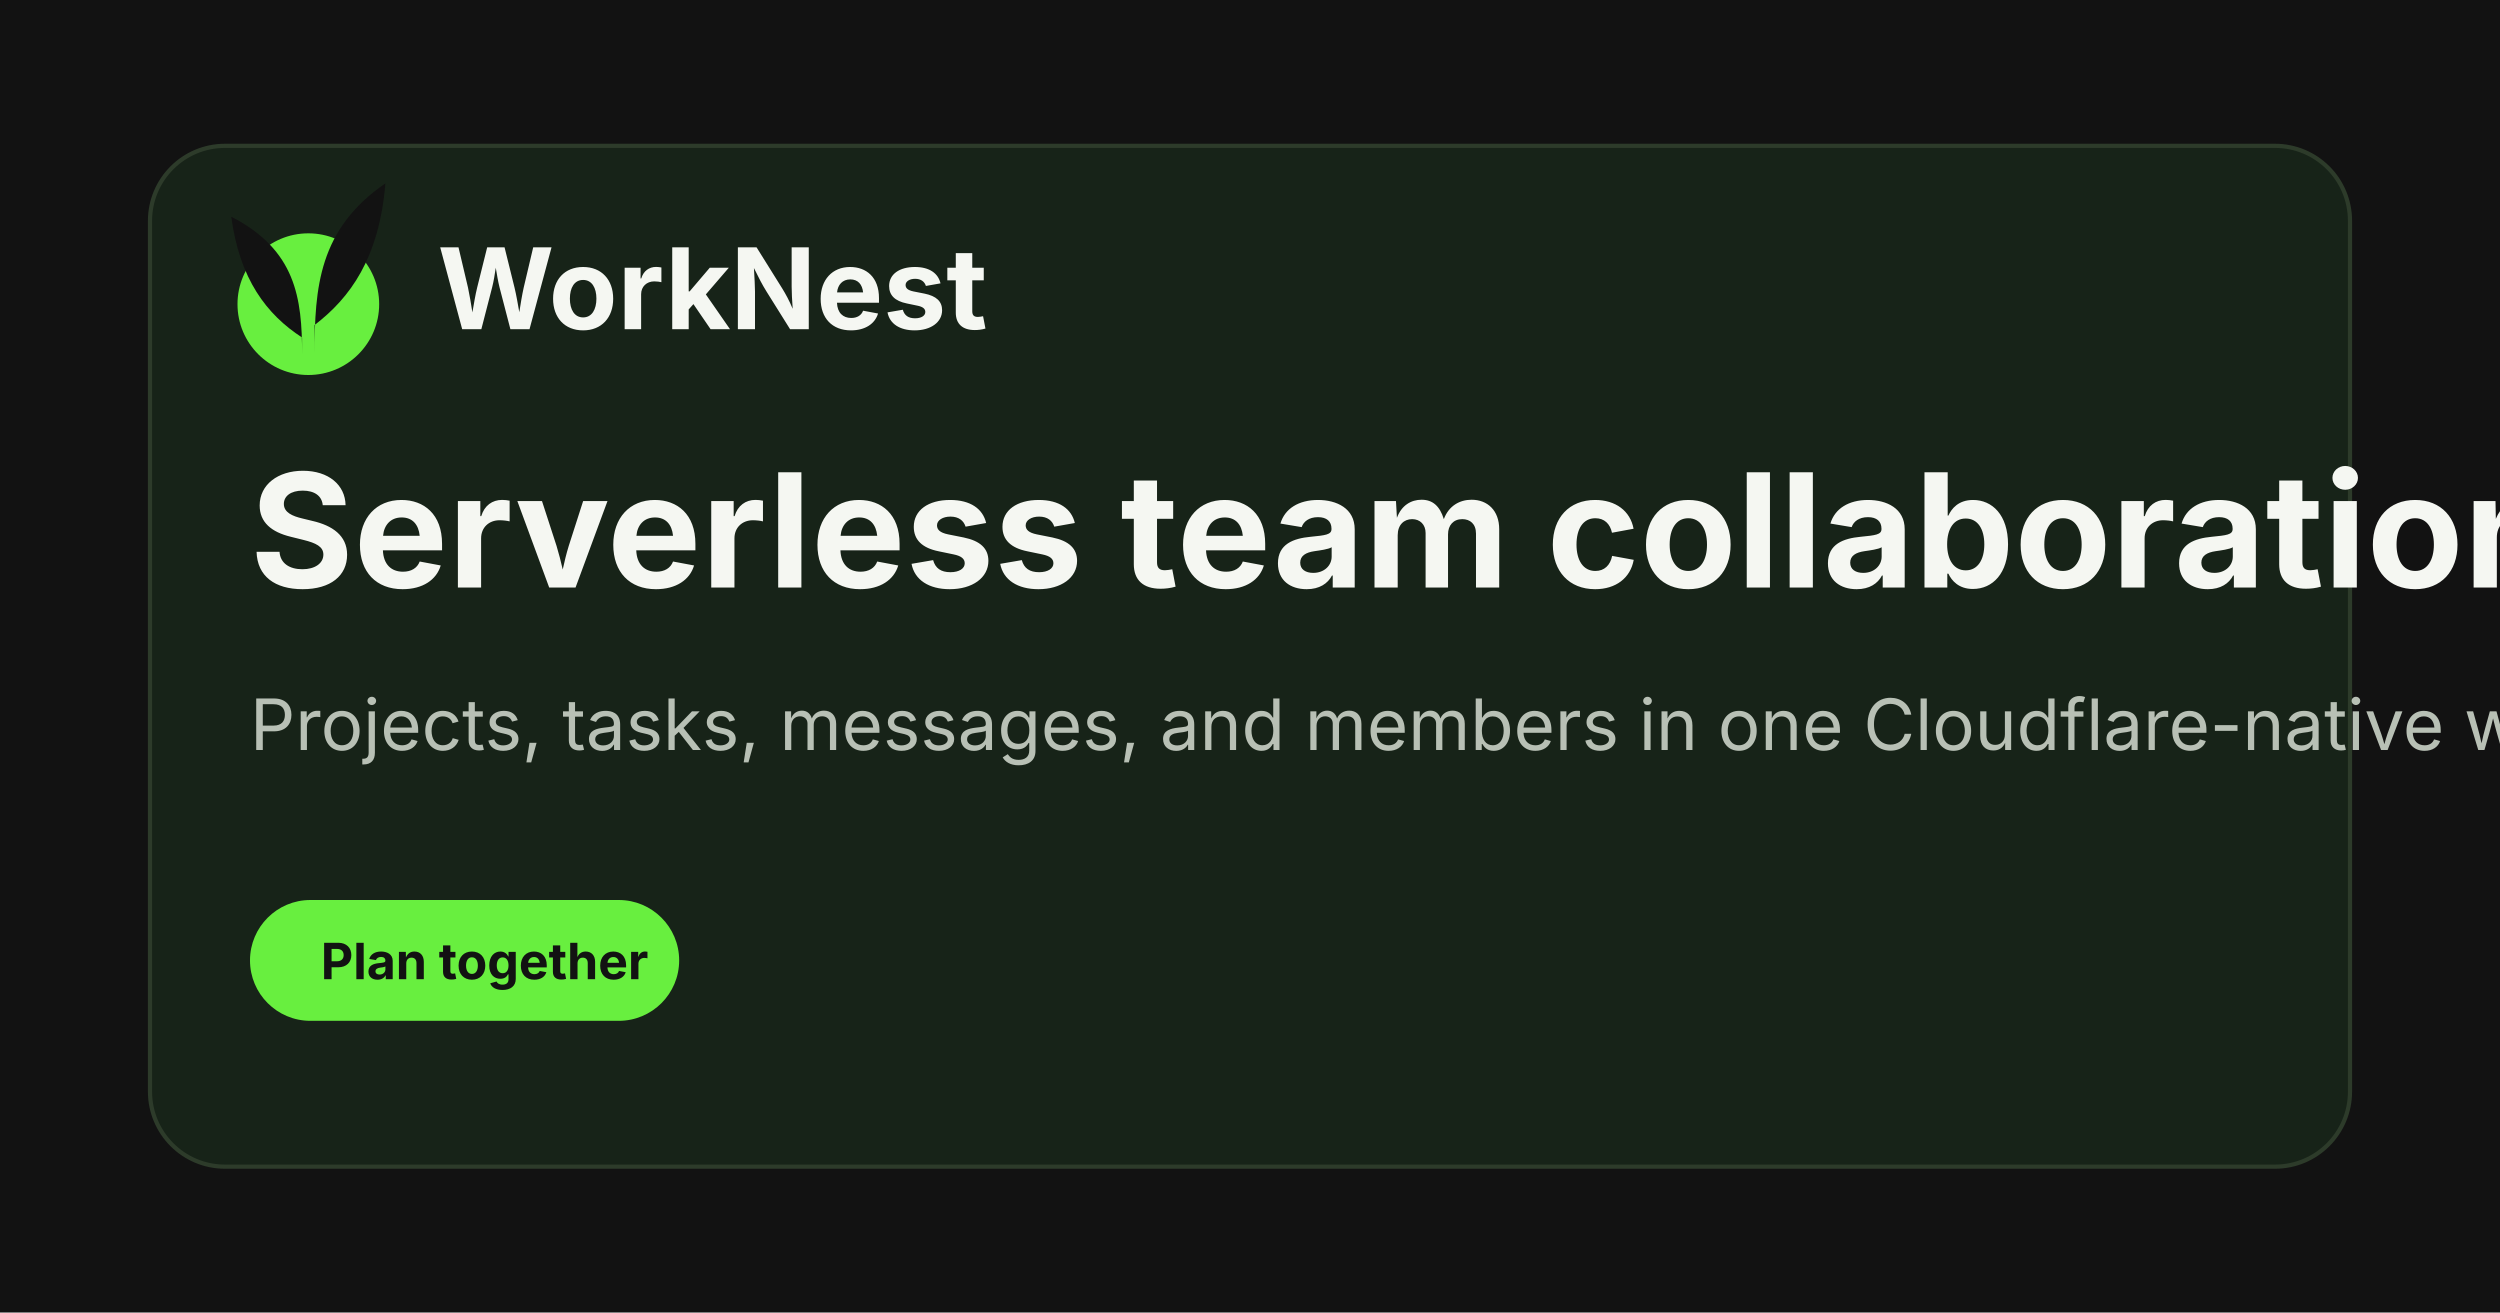
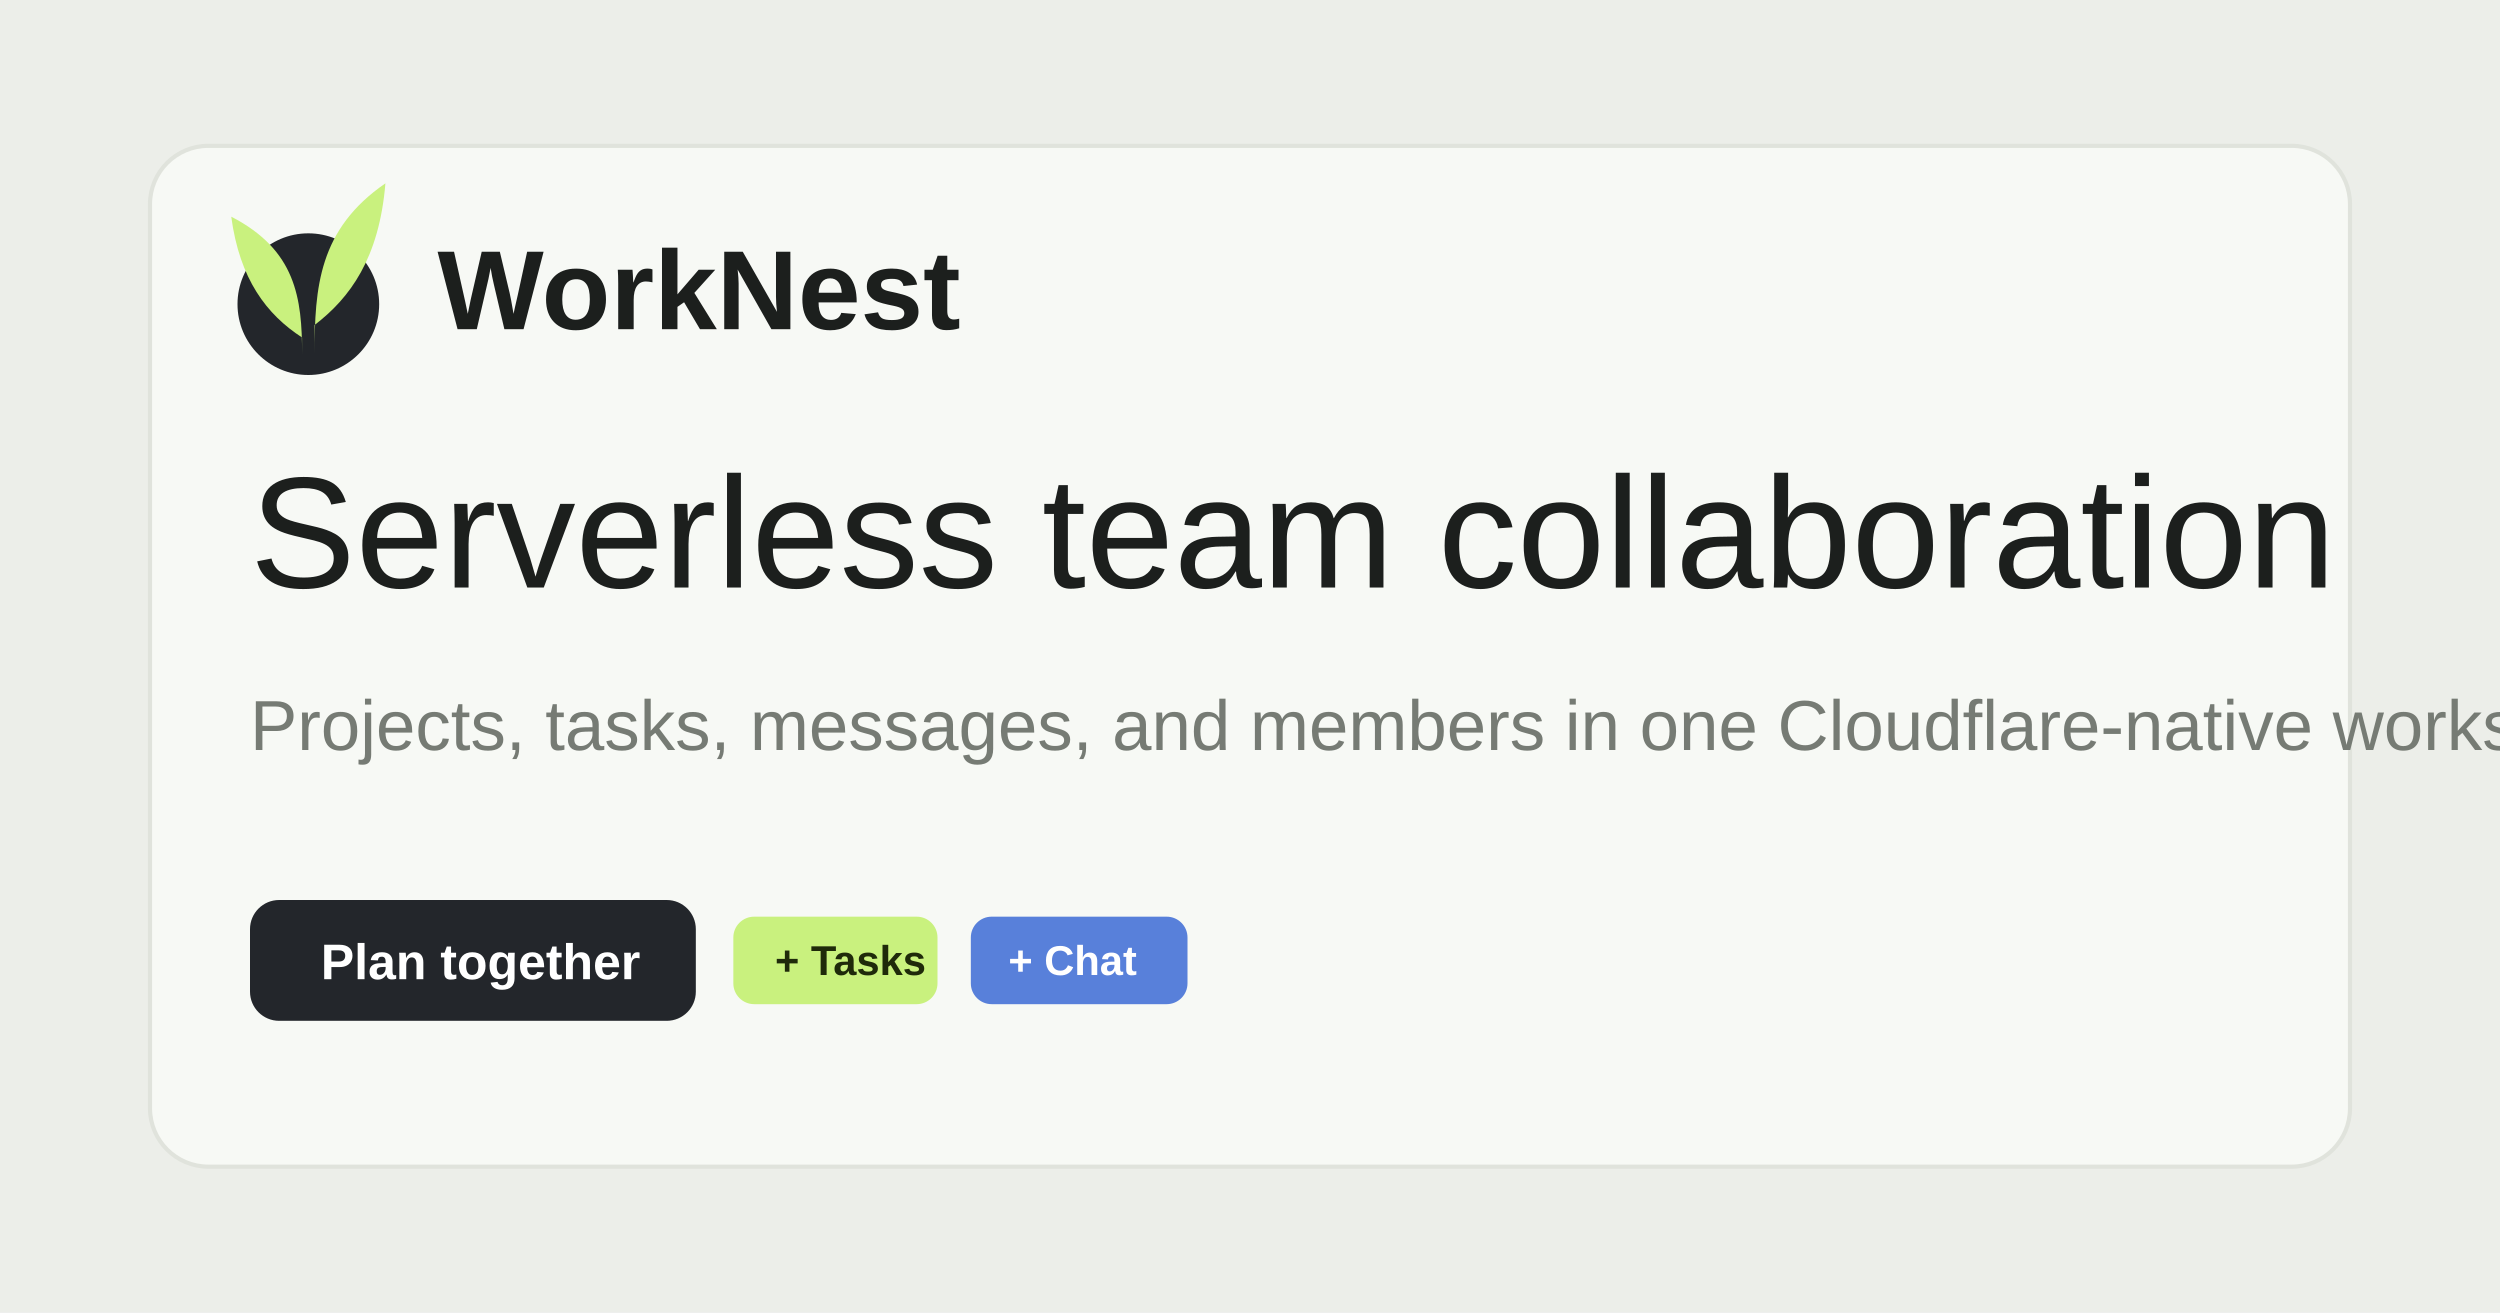
<svg xmlns="http://www.w3.org/2000/svg" viewBox="0 0 1200 630" role="img" aria-label="WorkNest collaboration workspace">
-   <rect width="1200" height="630" fill="#121212" />
-   <rect x="72" y="70" width="1056" height="490" rx="36" fill="#172318" stroke="#2D3B2A" stroke-width="2" />
-   <circle cx="148" cy="146" r="34" fill="#68EF3F" />
-   <path d="M151 170c0-32 2-60 34-82-3 36-17 55-34 68v14Z" fill="#121212" />
-   <path d="M145 170c0-27-3-50-34-66 4 30 17 47 34 58v8Z" fill="#121212" />
-   <text x="210" y="158" fill="#F5F7F2" font-family="Inter, Arial, sans-serif" font-size="54" font-weight="700">WorkNest</text>
-   <text x="120" y="282" fill="#F5F7F2" font-family="Inter, Arial, sans-serif" font-size="76" font-weight="700">Serverless team collaboration</text>
-   <text x="120" y="360" fill="#B8C0B5" font-family="Inter, Arial, sans-serif" font-size="34">Projects, tasks, messages, and members in one Cloudflare-native workspace.</text>
-   <rect x="120" y="432" width="206" height="58" rx="29" fill="#68EF3F" />
-   <text x="154" y="470" fill="#121212" font-family="Inter, Arial, sans-serif" font-size="24" font-weight="700">Plan together</text>
+   <rect width="1200" height="630" fill="#ECEEE9" />
+   <rect x="72" y="70" width="1056" height="490" rx="28" fill="#F7F9F5" stroke="#E0E3DC" stroke-width="2" />
+   <circle cx="148" cy="146" r="34" fill="#23262B" />
+   <path d="M151 170c0-32 2-60 34-82-3 36-17 55-34 68v14Z" fill="#C9F17E" />
+   <path d="M145 170c0-27-3-50-34-66 4 30 17 47 34 58v8Z" fill="#C9F17E" />
+   <text x="210" y="158" fill="#1C1F1D" font-family="Urbanist, Arial, sans-serif" font-size="54" font-weight="600">WorkNest</text>
+   <text x="120" y="282" fill="#1C1F1D" font-family="Urbanist, Arial, sans-serif" font-size="76" font-weight="500">Serverless team collaboration</text>
+   <text x="120" y="360" fill="#767B74" font-family="Urbanist, Arial, sans-serif" font-size="34">Projects, tasks, messages, and members in one Cloudflare-native workspace.</text>
+   <rect x="120" y="432" width="214" height="58" rx="14" fill="#23262B" />
+   <text x="154" y="470" fill="#FFFFFF" font-family="Urbanist, Arial, sans-serif" font-size="24" font-weight="600">Plan together</text>
+   <rect x="352" y="440" width="98" height="42" rx="10" fill="#C9F17E" />
+   <text x="372" y="468" fill="#1F2A0A" font-family="Urbanist, Arial, sans-serif" font-size="20" font-weight="600">+ Tasks</text>
+   <rect x="466" y="440" width="104" height="42" rx="10" fill="#5880DA" />
+   <text x="484" y="468" fill="#FFFFFF" font-family="Urbanist, Arial, sans-serif" font-size="20" font-weight="600">+ Chat</text>
</svg>
